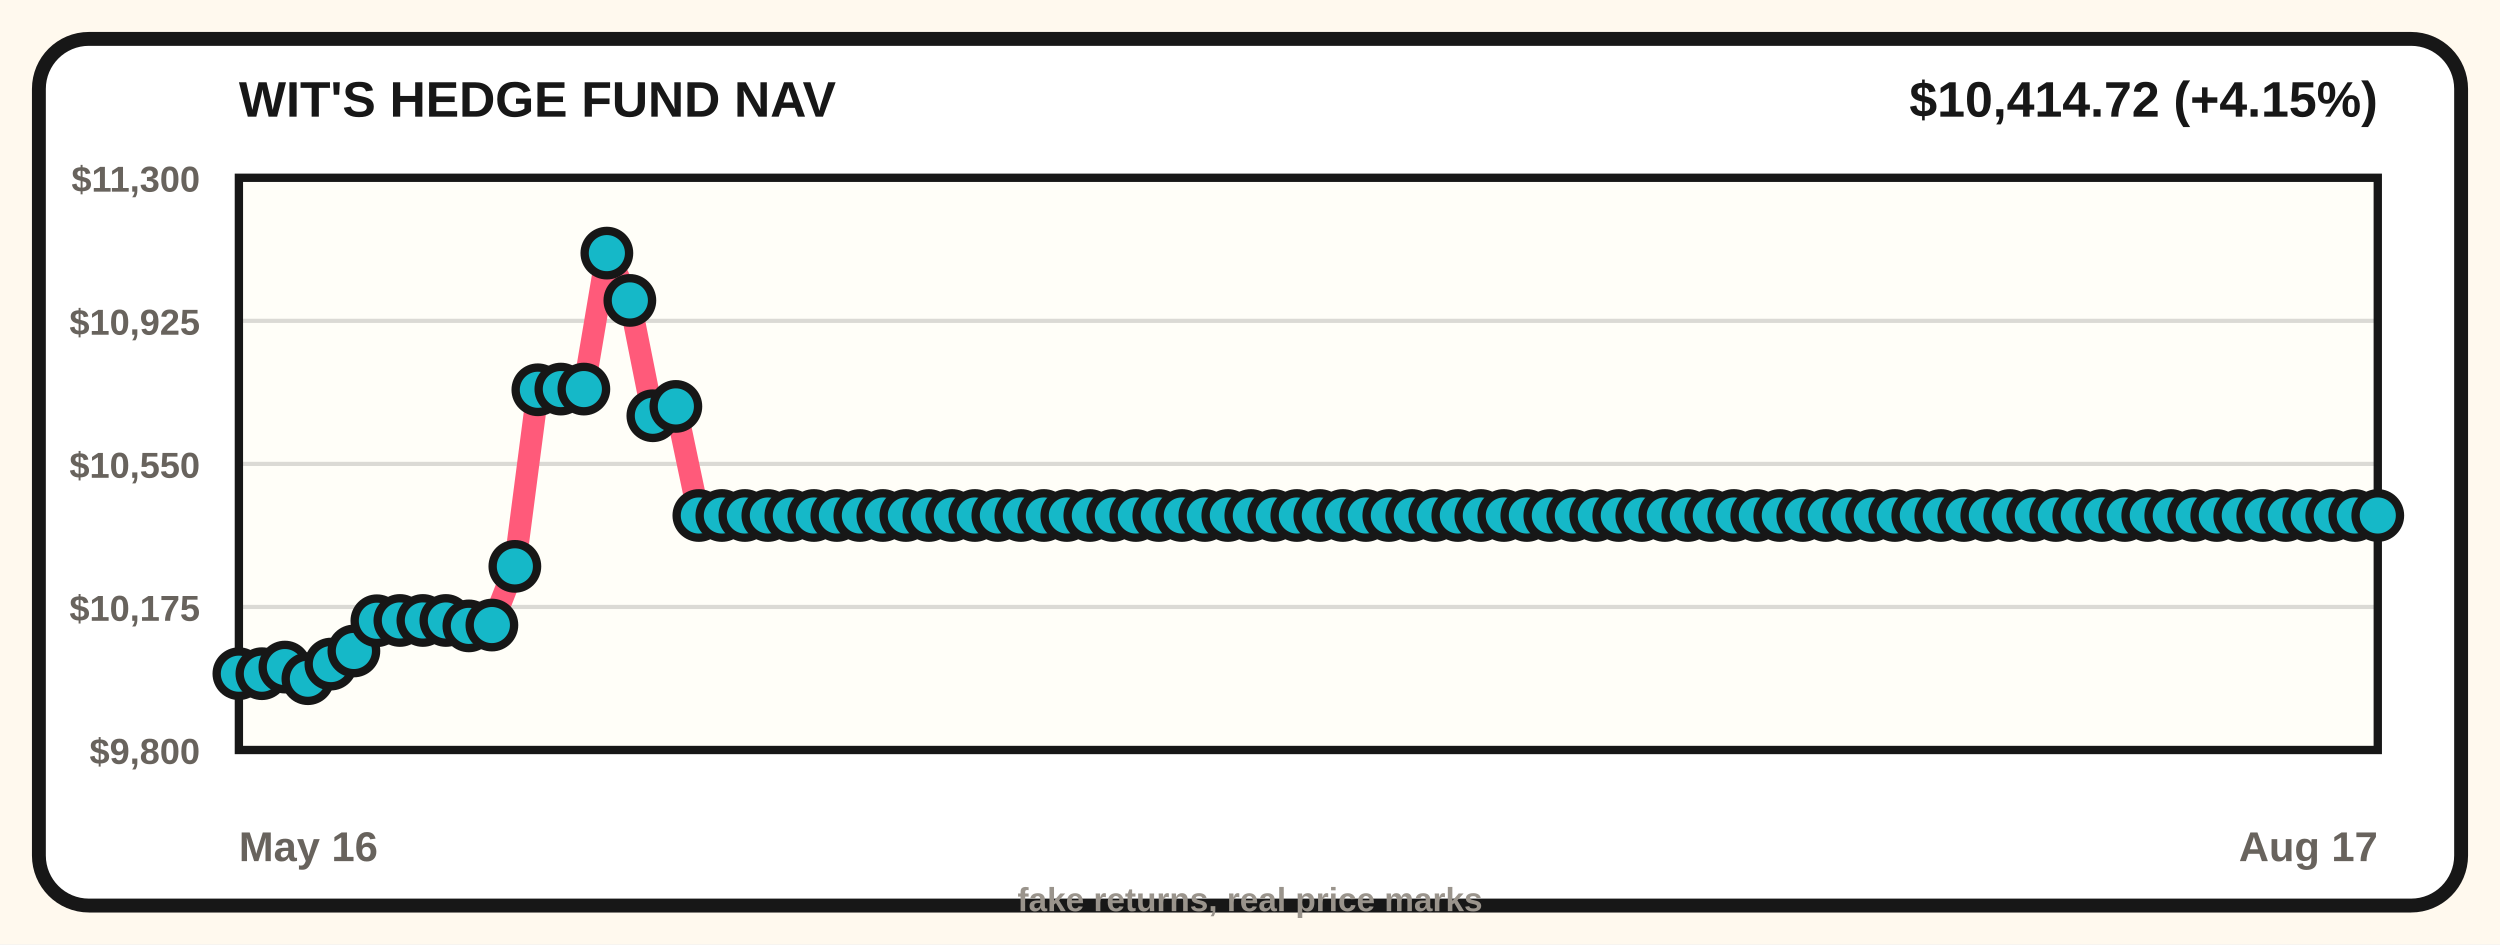
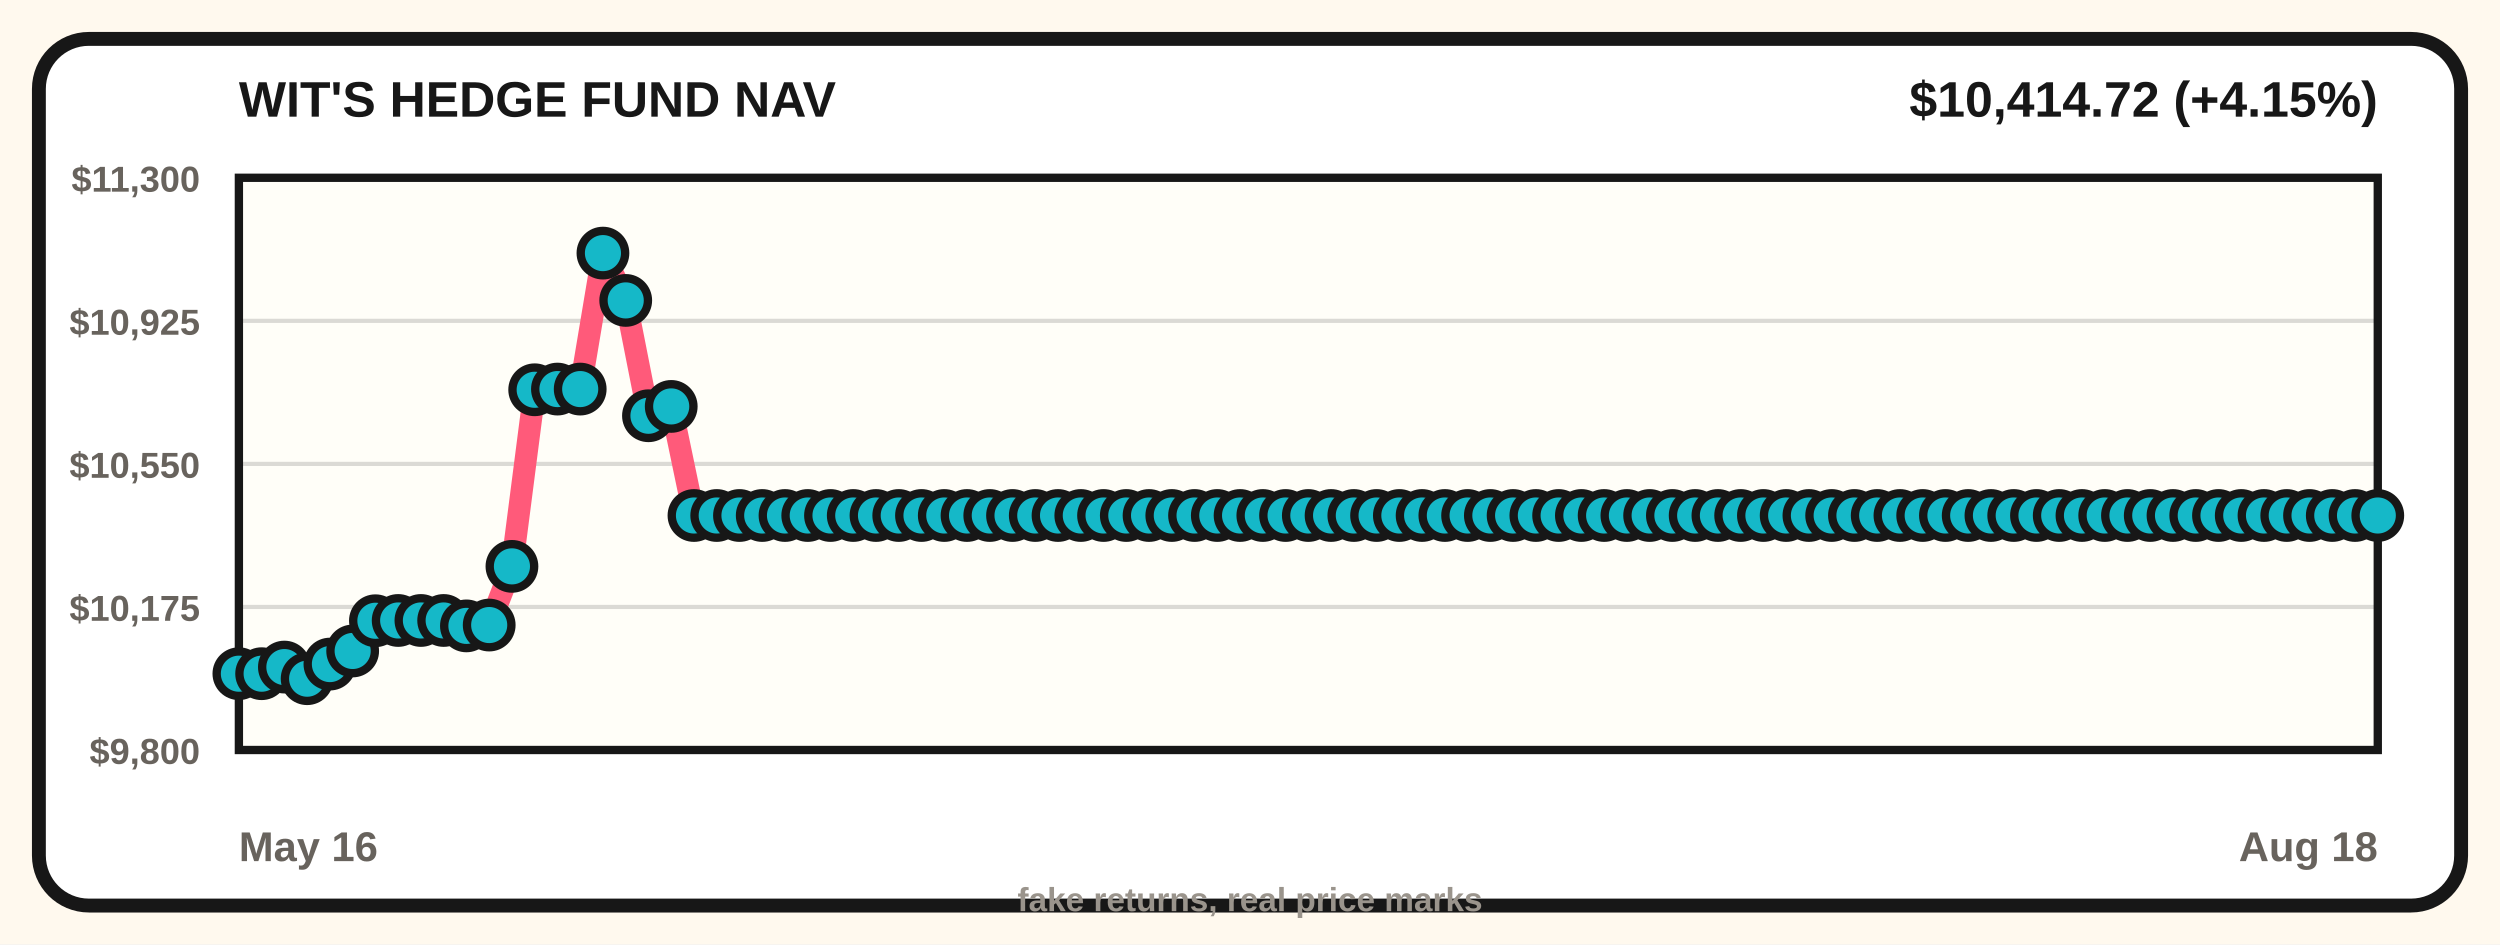
<svg xmlns="http://www.w3.org/2000/svg" width="900" height="340" viewBox="0 0 900 340" role="img" aria-label="Wit's Hedge Fund fake NAV chart">
  <rect width="900" height="340" fill="#fff9ee" />
  <rect x="14" y="14" width="872" height="312" rx="18" fill="#ffffff" stroke="#171717" stroke-width="5" />
  <rect x="86" y="64" width="770" height="206" fill="#fffef8" stroke="#171717" stroke-width="3" />
  <line x1="86" y1="270" x2="856" y2="270" stroke="#171717" stroke-width="1.5" opacity="0.16" />
  <text x="72" y="275" text-anchor="end" font-family="Arial, sans-serif" font-size="13" font-weight="800" fill="#68635d">$9,800</text>
  <line x1="86" y1="218.5" x2="856" y2="218.5" stroke="#171717" stroke-width="1.5" opacity="0.16" />
  <text x="72" y="223.5" text-anchor="end" font-family="Arial, sans-serif" font-size="13" font-weight="800" fill="#68635d">$10,175</text>
  <line x1="86" y1="167" x2="856" y2="167" stroke="#171717" stroke-width="1.5" opacity="0.16" />
  <text x="72" y="172" text-anchor="end" font-family="Arial, sans-serif" font-size="13" font-weight="800" fill="#68635d">$10,550</text>
  <line x1="86" y1="115.5" x2="856" y2="115.5" stroke="#171717" stroke-width="1.5" opacity="0.16" />
  <text x="72" y="120.5" text-anchor="end" font-family="Arial, sans-serif" font-size="13" font-weight="800" fill="#68635d">$10,925</text>
  <line x1="86" y1="64" x2="856" y2="64" stroke="#171717" stroke-width="1.5" opacity="0.16" />
  <text x="72" y="69" text-anchor="end" font-family="Arial, sans-serif" font-size="13" font-weight="800" fill="#68635d">$11,300</text>
-   <polyline points="86,242.53 94.28,242.53 102.56,240.15 110.84,244.33 119.12,239.07 127.4,234.35 135.68,223.47 143.96,223.37 152.24,223.37 160.52,223.37 168.8,225.32 177.08,225.02 185.35,203.89 193.63,140.32 201.91,140.07 210.19,140.07 218.47,91.12 226.75,108.15 235.03,149.67 243.31,146.31 251.59,185.58 259.87,185.58 268.15,185.58 276.43,185.58 284.71,185.58 292.99,185.58 301.27,185.58 309.55,185.58 317.83,185.58 326.11,185.58 334.39,185.58 342.67,185.58 350.95,185.58 359.23,185.58 367.51,185.58 375.78,185.58 384.06,185.58 392.34,185.58 400.62,185.58 408.9,185.58 417.18,185.58 425.46,185.58 433.74,185.58 442.02,185.58 450.3,185.58 458.58,185.58 466.86,185.58 475.14,185.58 483.42,185.58 491.7,185.58 499.98,185.58 508.26,185.58 516.54,185.58 524.82,185.58 533.1,185.58 541.38,185.58 549.66,185.58 557.94,185.58 566.22,185.58 574.49,185.58 582.77,185.58 591.05,185.58 599.33,185.58 607.61,185.58 615.89,185.58 624.17,185.58 632.45,185.58 640.73,185.58 649.01,185.58 657.29,185.58 665.57,185.58 673.85,185.58 682.13,185.58 690.41,185.58 698.69,185.58 706.97,185.58 715.25,185.58 723.53,185.58 731.81,185.58 740.09,185.58 748.37,185.58 756.65,185.58 764.92,185.58 773.2,185.58 781.48,185.58 789.76,185.58 798.04,185.58 806.32,185.58 814.6,185.58 822.88,185.58 831.16,185.58 839.44,185.58 847.72,185.58 856,185.58" fill="none" stroke="#ff5a7a" stroke-width="8" stroke-linecap="round" stroke-linejoin="round" />
+   <polyline points="86,242.53 94.19,242.53 102.38,240.15 110.57,244.33 118.77,239.07 126.96,234.35 135.15,223.47 143.34,223.37 151.53,223.37 159.72,223.37 167.91,225.32 176.11,225.02 184.3,203.89 192.49,140.32 200.68,140.07 208.87,140.07 217.06,91.12 225.26,108.15 233.45,149.67 241.64,146.31 249.83,185.58 258.02,185.58 266.21,185.58 274.4,185.58 282.6,185.58 290.79,185.58 298.98,185.58 307.17,185.58 315.36,185.58 323.55,185.58 331.74,185.58 339.94,185.58 348.13,185.58 356.32,185.58 364.51,185.58 372.7,185.58 380.89,185.58 389.09,185.58 397.28,185.58 405.47,185.58 413.66,185.58 421.85,185.58 430.04,185.58 438.23,185.58 446.43,185.58 454.62,185.58 462.81,185.58 471,185.58 479.19,185.58 487.38,185.58 495.57,185.58 503.77,185.58 511.96,185.58 520.15,185.58 528.34,185.58 536.53,185.58 544.72,185.58 552.91,185.58 561.11,185.58 569.3,185.58 577.49,185.58 585.68,185.58 593.87,185.58 602.06,185.58 610.26,185.58 618.45,185.58 626.64,185.58 634.83,185.58 643.02,185.58 651.21,185.58 659.4,185.58 667.6,185.58 675.79,185.58 683.98,185.58 692.17,185.58 700.36,185.58 708.55,185.58 716.74,185.58 724.94,185.58 733.13,185.58 741.32,185.58 749.51,185.58 757.7,185.58 765.89,185.58 774.09,185.58 782.28,185.58 790.47,185.58 798.66,185.58 806.85,185.58 815.04,185.58 823.23,185.58 831.43,185.58 839.62,185.58 847.81,185.58 856,185.58" fill="none" stroke="#ff5a7a" stroke-width="8" stroke-linecap="round" stroke-linejoin="round" />
  <circle cx="86" cy="242.53" r="8" fill="#15b8c8" stroke="#171717" stroke-width="3" />
-   <circle cx="94.28" cy="242.53" r="8" fill="#15b8c8" stroke="#171717" stroke-width="3" />
-   <circle cx="102.56" cy="240.15" r="8" fill="#15b8c8" stroke="#171717" stroke-width="3" />
-   <circle cx="110.84" cy="244.33" r="8" fill="#15b8c8" stroke="#171717" stroke-width="3" />
-   <circle cx="119.12" cy="239.07" r="8" fill="#15b8c8" stroke="#171717" stroke-width="3" />
-   <circle cx="127.4" cy="234.35" r="8" fill="#15b8c8" stroke="#171717" stroke-width="3" />
-   <circle cx="135.68" cy="223.47" r="8" fill="#15b8c8" stroke="#171717" stroke-width="3" />
-   <circle cx="143.96" cy="223.37" r="8" fill="#15b8c8" stroke="#171717" stroke-width="3" />
-   <circle cx="152.24" cy="223.37" r="8" fill="#15b8c8" stroke="#171717" stroke-width="3" />
-   <circle cx="160.52" cy="223.37" r="8" fill="#15b8c8" stroke="#171717" stroke-width="3" />
-   <circle cx="168.8" cy="225.32" r="8" fill="#15b8c8" stroke="#171717" stroke-width="3" />
-   <circle cx="177.08" cy="225.02" r="8" fill="#15b8c8" stroke="#171717" stroke-width="3" />
-   <circle cx="185.35" cy="203.89" r="8" fill="#15b8c8" stroke="#171717" stroke-width="3" />
-   <circle cx="193.63" cy="140.32" r="8" fill="#15b8c8" stroke="#171717" stroke-width="3" />
-   <circle cx="201.91" cy="140.07" r="8" fill="#15b8c8" stroke="#171717" stroke-width="3" />
-   <circle cx="210.19" cy="140.07" r="8" fill="#15b8c8" stroke="#171717" stroke-width="3" />
-   <circle cx="218.47" cy="91.12" r="8" fill="#15b8c8" stroke="#171717" stroke-width="3" />
-   <circle cx="226.75" cy="108.15" r="8" fill="#15b8c8" stroke="#171717" stroke-width="3" />
-   <circle cx="235.03" cy="149.67" r="8" fill="#15b8c8" stroke="#171717" stroke-width="3" />
-   <circle cx="243.31" cy="146.31" r="8" fill="#15b8c8" stroke="#171717" stroke-width="3" />
-   <circle cx="251.59" cy="185.58" r="8" fill="#15b8c8" stroke="#171717" stroke-width="3" />
-   <circle cx="259.87" cy="185.58" r="8" fill="#15b8c8" stroke="#171717" stroke-width="3" />
-   <circle cx="268.15" cy="185.58" r="8" fill="#15b8c8" stroke="#171717" stroke-width="3" />
-   <circle cx="276.43" cy="185.58" r="8" fill="#15b8c8" stroke="#171717" stroke-width="3" />
-   <circle cx="284.71" cy="185.58" r="8" fill="#15b8c8" stroke="#171717" stroke-width="3" />
-   <circle cx="292.99" cy="185.58" r="8" fill="#15b8c8" stroke="#171717" stroke-width="3" />
-   <circle cx="301.27" cy="185.58" r="8" fill="#15b8c8" stroke="#171717" stroke-width="3" />
-   <circle cx="309.55" cy="185.58" r="8" fill="#15b8c8" stroke="#171717" stroke-width="3" />
-   <circle cx="317.83" cy="185.58" r="8" fill="#15b8c8" stroke="#171717" stroke-width="3" />
-   <circle cx="326.11" cy="185.58" r="8" fill="#15b8c8" stroke="#171717" stroke-width="3" />
-   <circle cx="334.39" cy="185.58" r="8" fill="#15b8c8" stroke="#171717" stroke-width="3" />
-   <circle cx="342.67" cy="185.58" r="8" fill="#15b8c8" stroke="#171717" stroke-width="3" />
-   <circle cx="350.95" cy="185.58" r="8" fill="#15b8c8" stroke="#171717" stroke-width="3" />
-   <circle cx="359.23" cy="185.58" r="8" fill="#15b8c8" stroke="#171717" stroke-width="3" />
-   <circle cx="367.51" cy="185.58" r="8" fill="#15b8c8" stroke="#171717" stroke-width="3" />
-   <circle cx="375.78" cy="185.58" r="8" fill="#15b8c8" stroke="#171717" stroke-width="3" />
-   <circle cx="384.06" cy="185.58" r="8" fill="#15b8c8" stroke="#171717" stroke-width="3" />
-   <circle cx="392.34" cy="185.58" r="8" fill="#15b8c8" stroke="#171717" stroke-width="3" />
-   <circle cx="400.62" cy="185.58" r="8" fill="#15b8c8" stroke="#171717" stroke-width="3" />
-   <circle cx="408.9" cy="185.58" r="8" fill="#15b8c8" stroke="#171717" stroke-width="3" />
-   <circle cx="417.18" cy="185.58" r="8" fill="#15b8c8" stroke="#171717" stroke-width="3" />
-   <circle cx="425.46" cy="185.58" r="8" fill="#15b8c8" stroke="#171717" stroke-width="3" />
-   <circle cx="433.74" cy="185.58" r="8" fill="#15b8c8" stroke="#171717" stroke-width="3" />
-   <circle cx="442.02" cy="185.58" r="8" fill="#15b8c8" stroke="#171717" stroke-width="3" />
-   <circle cx="450.3" cy="185.58" r="8" fill="#15b8c8" stroke="#171717" stroke-width="3" />
-   <circle cx="458.58" cy="185.58" r="8" fill="#15b8c8" stroke="#171717" stroke-width="3" />
-   <circle cx="466.86" cy="185.58" r="8" fill="#15b8c8" stroke="#171717" stroke-width="3" />
-   <circle cx="475.14" cy="185.58" r="8" fill="#15b8c8" stroke="#171717" stroke-width="3" />
-   <circle cx="483.42" cy="185.58" r="8" fill="#15b8c8" stroke="#171717" stroke-width="3" />
-   <circle cx="491.7" cy="185.58" r="8" fill="#15b8c8" stroke="#171717" stroke-width="3" />
-   <circle cx="499.98" cy="185.58" r="8" fill="#15b8c8" stroke="#171717" stroke-width="3" />
-   <circle cx="508.26" cy="185.58" r="8" fill="#15b8c8" stroke="#171717" stroke-width="3" />
-   <circle cx="516.54" cy="185.58" r="8" fill="#15b8c8" stroke="#171717" stroke-width="3" />
-   <circle cx="524.82" cy="185.58" r="8" fill="#15b8c8" stroke="#171717" stroke-width="3" />
-   <circle cx="533.1" cy="185.58" r="8" fill="#15b8c8" stroke="#171717" stroke-width="3" />
-   <circle cx="541.38" cy="185.58" r="8" fill="#15b8c8" stroke="#171717" stroke-width="3" />
-   <circle cx="549.66" cy="185.58" r="8" fill="#15b8c8" stroke="#171717" stroke-width="3" />
-   <circle cx="557.94" cy="185.58" r="8" fill="#15b8c8" stroke="#171717" stroke-width="3" />
-   <circle cx="566.22" cy="185.58" r="8" fill="#15b8c8" stroke="#171717" stroke-width="3" />
-   <circle cx="574.49" cy="185.58" r="8" fill="#15b8c8" stroke="#171717" stroke-width="3" />
-   <circle cx="582.77" cy="185.58" r="8" fill="#15b8c8" stroke="#171717" stroke-width="3" />
-   <circle cx="591.05" cy="185.58" r="8" fill="#15b8c8" stroke="#171717" stroke-width="3" />
-   <circle cx="599.33" cy="185.58" r="8" fill="#15b8c8" stroke="#171717" stroke-width="3" />
-   <circle cx="607.61" cy="185.58" r="8" fill="#15b8c8" stroke="#171717" stroke-width="3" />
-   <circle cx="615.89" cy="185.58" r="8" fill="#15b8c8" stroke="#171717" stroke-width="3" />
-   <circle cx="624.17" cy="185.58" r="8" fill="#15b8c8" stroke="#171717" stroke-width="3" />
-   <circle cx="632.45" cy="185.58" r="8" fill="#15b8c8" stroke="#171717" stroke-width="3" />
-   <circle cx="640.73" cy="185.58" r="8" fill="#15b8c8" stroke="#171717" stroke-width="3" />
-   <circle cx="649.01" cy="185.58" r="8" fill="#15b8c8" stroke="#171717" stroke-width="3" />
-   <circle cx="657.29" cy="185.58" r="8" fill="#15b8c8" stroke="#171717" stroke-width="3" />
-   <circle cx="665.57" cy="185.58" r="8" fill="#15b8c8" stroke="#171717" stroke-width="3" />
-   <circle cx="673.85" cy="185.58" r="8" fill="#15b8c8" stroke="#171717" stroke-width="3" />
-   <circle cx="682.13" cy="185.58" r="8" fill="#15b8c8" stroke="#171717" stroke-width="3" />
-   <circle cx="690.41" cy="185.58" r="8" fill="#15b8c8" stroke="#171717" stroke-width="3" />
-   <circle cx="698.69" cy="185.58" r="8" fill="#15b8c8" stroke="#171717" stroke-width="3" />
-   <circle cx="706.97" cy="185.58" r="8" fill="#15b8c8" stroke="#171717" stroke-width="3" />
-   <circle cx="715.25" cy="185.58" r="8" fill="#15b8c8" stroke="#171717" stroke-width="3" />
-   <circle cx="723.53" cy="185.58" r="8" fill="#15b8c8" stroke="#171717" stroke-width="3" />
-   <circle cx="731.81" cy="185.58" r="8" fill="#15b8c8" stroke="#171717" stroke-width="3" />
-   <circle cx="740.09" cy="185.58" r="8" fill="#15b8c8" stroke="#171717" stroke-width="3" />
-   <circle cx="748.37" cy="185.58" r="8" fill="#15b8c8" stroke="#171717" stroke-width="3" />
-   <circle cx="756.65" cy="185.58" r="8" fill="#15b8c8" stroke="#171717" stroke-width="3" />
-   <circle cx="764.92" cy="185.58" r="8" fill="#15b8c8" stroke="#171717" stroke-width="3" />
-   <circle cx="773.2" cy="185.58" r="8" fill="#15b8c8" stroke="#171717" stroke-width="3" />
-   <circle cx="781.48" cy="185.58" r="8" fill="#15b8c8" stroke="#171717" stroke-width="3" />
-   <circle cx="789.76" cy="185.58" r="8" fill="#15b8c8" stroke="#171717" stroke-width="3" />
-   <circle cx="798.04" cy="185.58" r="8" fill="#15b8c8" stroke="#171717" stroke-width="3" />
-   <circle cx="806.32" cy="185.58" r="8" fill="#15b8c8" stroke="#171717" stroke-width="3" />
-   <circle cx="814.6" cy="185.58" r="8" fill="#15b8c8" stroke="#171717" stroke-width="3" />
-   <circle cx="822.88" cy="185.58" r="8" fill="#15b8c8" stroke="#171717" stroke-width="3" />
-   <circle cx="831.16" cy="185.58" r="8" fill="#15b8c8" stroke="#171717" stroke-width="3" />
-   <circle cx="839.44" cy="185.58" r="8" fill="#15b8c8" stroke="#171717" stroke-width="3" />
-   <circle cx="847.72" cy="185.58" r="8" fill="#15b8c8" stroke="#171717" stroke-width="3" />
+   <circle cx="94.19" cy="242.53" r="8" fill="#15b8c8" stroke="#171717" stroke-width="3" />
+   <circle cx="102.38" cy="240.15" r="8" fill="#15b8c8" stroke="#171717" stroke-width="3" />
+   <circle cx="110.57" cy="244.33" r="8" fill="#15b8c8" stroke="#171717" stroke-width="3" />
+   <circle cx="118.77" cy="239.07" r="8" fill="#15b8c8" stroke="#171717" stroke-width="3" />
+   <circle cx="126.96" cy="234.35" r="8" fill="#15b8c8" stroke="#171717" stroke-width="3" />
+   <circle cx="135.15" cy="223.47" r="8" fill="#15b8c8" stroke="#171717" stroke-width="3" />
+   <circle cx="143.34" cy="223.37" r="8" fill="#15b8c8" stroke="#171717" stroke-width="3" />
+   <circle cx="151.53" cy="223.37" r="8" fill="#15b8c8" stroke="#171717" stroke-width="3" />
+   <circle cx="159.72" cy="223.37" r="8" fill="#15b8c8" stroke="#171717" stroke-width="3" />
+   <circle cx="167.91" cy="225.32" r="8" fill="#15b8c8" stroke="#171717" stroke-width="3" />
+   <circle cx="176.11" cy="225.02" r="8" fill="#15b8c8" stroke="#171717" stroke-width="3" />
+   <circle cx="184.3" cy="203.89" r="8" fill="#15b8c8" stroke="#171717" stroke-width="3" />
+   <circle cx="192.49" cy="140.32" r="8" fill="#15b8c8" stroke="#171717" stroke-width="3" />
+   <circle cx="200.68" cy="140.07" r="8" fill="#15b8c8" stroke="#171717" stroke-width="3" />
+   <circle cx="208.87" cy="140.07" r="8" fill="#15b8c8" stroke="#171717" stroke-width="3" />
+   <circle cx="217.06" cy="91.12" r="8" fill="#15b8c8" stroke="#171717" stroke-width="3" />
+   <circle cx="225.26" cy="108.15" r="8" fill="#15b8c8" stroke="#171717" stroke-width="3" />
+   <circle cx="233.45" cy="149.67" r="8" fill="#15b8c8" stroke="#171717" stroke-width="3" />
+   <circle cx="241.64" cy="146.31" r="8" fill="#15b8c8" stroke="#171717" stroke-width="3" />
+   <circle cx="249.83" cy="185.58" r="8" fill="#15b8c8" stroke="#171717" stroke-width="3" />
+   <circle cx="258.02" cy="185.58" r="8" fill="#15b8c8" stroke="#171717" stroke-width="3" />
+   <circle cx="266.21" cy="185.58" r="8" fill="#15b8c8" stroke="#171717" stroke-width="3" />
+   <circle cx="274.4" cy="185.58" r="8" fill="#15b8c8" stroke="#171717" stroke-width="3" />
+   <circle cx="282.6" cy="185.58" r="8" fill="#15b8c8" stroke="#171717" stroke-width="3" />
+   <circle cx="290.79" cy="185.58" r="8" fill="#15b8c8" stroke="#171717" stroke-width="3" />
+   <circle cx="298.98" cy="185.58" r="8" fill="#15b8c8" stroke="#171717" stroke-width="3" />
+   <circle cx="307.17" cy="185.58" r="8" fill="#15b8c8" stroke="#171717" stroke-width="3" />
+   <circle cx="315.36" cy="185.58" r="8" fill="#15b8c8" stroke="#171717" stroke-width="3" />
+   <circle cx="323.55" cy="185.58" r="8" fill="#15b8c8" stroke="#171717" stroke-width="3" />
+   <circle cx="331.74" cy="185.58" r="8" fill="#15b8c8" stroke="#171717" stroke-width="3" />
+   <circle cx="339.94" cy="185.58" r="8" fill="#15b8c8" stroke="#171717" stroke-width="3" />
+   <circle cx="348.13" cy="185.58" r="8" fill="#15b8c8" stroke="#171717" stroke-width="3" />
+   <circle cx="356.32" cy="185.58" r="8" fill="#15b8c8" stroke="#171717" stroke-width="3" />
+   <circle cx="364.51" cy="185.58" r="8" fill="#15b8c8" stroke="#171717" stroke-width="3" />
+   <circle cx="372.7" cy="185.58" r="8" fill="#15b8c8" stroke="#171717" stroke-width="3" />
+   <circle cx="380.89" cy="185.58" r="8" fill="#15b8c8" stroke="#171717" stroke-width="3" />
+   <circle cx="389.09" cy="185.58" r="8" fill="#15b8c8" stroke="#171717" stroke-width="3" />
+   <circle cx="397.28" cy="185.58" r="8" fill="#15b8c8" stroke="#171717" stroke-width="3" />
+   <circle cx="405.47" cy="185.58" r="8" fill="#15b8c8" stroke="#171717" stroke-width="3" />
+   <circle cx="413.66" cy="185.58" r="8" fill="#15b8c8" stroke="#171717" stroke-width="3" />
+   <circle cx="421.85" cy="185.58" r="8" fill="#15b8c8" stroke="#171717" stroke-width="3" />
+   <circle cx="430.04" cy="185.58" r="8" fill="#15b8c8" stroke="#171717" stroke-width="3" />
+   <circle cx="438.23" cy="185.58" r="8" fill="#15b8c8" stroke="#171717" stroke-width="3" />
+   <circle cx="446.43" cy="185.58" r="8" fill="#15b8c8" stroke="#171717" stroke-width="3" />
+   <circle cx="454.62" cy="185.58" r="8" fill="#15b8c8" stroke="#171717" stroke-width="3" />
+   <circle cx="462.81" cy="185.58" r="8" fill="#15b8c8" stroke="#171717" stroke-width="3" />
+   <circle cx="471" cy="185.58" r="8" fill="#15b8c8" stroke="#171717" stroke-width="3" />
+   <circle cx="479.19" cy="185.58" r="8" fill="#15b8c8" stroke="#171717" stroke-width="3" />
+   <circle cx="487.38" cy="185.58" r="8" fill="#15b8c8" stroke="#171717" stroke-width="3" />
+   <circle cx="495.57" cy="185.58" r="8" fill="#15b8c8" stroke="#171717" stroke-width="3" />
+   <circle cx="503.77" cy="185.58" r="8" fill="#15b8c8" stroke="#171717" stroke-width="3" />
+   <circle cx="511.96" cy="185.58" r="8" fill="#15b8c8" stroke="#171717" stroke-width="3" />
+   <circle cx="520.15" cy="185.58" r="8" fill="#15b8c8" stroke="#171717" stroke-width="3" />
+   <circle cx="528.34" cy="185.58" r="8" fill="#15b8c8" stroke="#171717" stroke-width="3" />
+   <circle cx="536.53" cy="185.58" r="8" fill="#15b8c8" stroke="#171717" stroke-width="3" />
+   <circle cx="544.72" cy="185.58" r="8" fill="#15b8c8" stroke="#171717" stroke-width="3" />
+   <circle cx="552.91" cy="185.58" r="8" fill="#15b8c8" stroke="#171717" stroke-width="3" />
+   <circle cx="561.11" cy="185.58" r="8" fill="#15b8c8" stroke="#171717" stroke-width="3" />
+   <circle cx="569.3" cy="185.58" r="8" fill="#15b8c8" stroke="#171717" stroke-width="3" />
+   <circle cx="577.49" cy="185.58" r="8" fill="#15b8c8" stroke="#171717" stroke-width="3" />
+   <circle cx="585.68" cy="185.58" r="8" fill="#15b8c8" stroke="#171717" stroke-width="3" />
+   <circle cx="593.87" cy="185.58" r="8" fill="#15b8c8" stroke="#171717" stroke-width="3" />
+   <circle cx="602.06" cy="185.58" r="8" fill="#15b8c8" stroke="#171717" stroke-width="3" />
+   <circle cx="610.26" cy="185.58" r="8" fill="#15b8c8" stroke="#171717" stroke-width="3" />
+   <circle cx="618.45" cy="185.58" r="8" fill="#15b8c8" stroke="#171717" stroke-width="3" />
+   <circle cx="626.64" cy="185.58" r="8" fill="#15b8c8" stroke="#171717" stroke-width="3" />
+   <circle cx="634.83" cy="185.58" r="8" fill="#15b8c8" stroke="#171717" stroke-width="3" />
+   <circle cx="643.02" cy="185.58" r="8" fill="#15b8c8" stroke="#171717" stroke-width="3" />
+   <circle cx="651.21" cy="185.58" r="8" fill="#15b8c8" stroke="#171717" stroke-width="3" />
+   <circle cx="659.4" cy="185.58" r="8" fill="#15b8c8" stroke="#171717" stroke-width="3" />
+   <circle cx="667.6" cy="185.58" r="8" fill="#15b8c8" stroke="#171717" stroke-width="3" />
+   <circle cx="675.79" cy="185.58" r="8" fill="#15b8c8" stroke="#171717" stroke-width="3" />
+   <circle cx="683.98" cy="185.58" r="8" fill="#15b8c8" stroke="#171717" stroke-width="3" />
+   <circle cx="692.17" cy="185.58" r="8" fill="#15b8c8" stroke="#171717" stroke-width="3" />
+   <circle cx="700.36" cy="185.58" r="8" fill="#15b8c8" stroke="#171717" stroke-width="3" />
+   <circle cx="708.55" cy="185.58" r="8" fill="#15b8c8" stroke="#171717" stroke-width="3" />
+   <circle cx="716.74" cy="185.58" r="8" fill="#15b8c8" stroke="#171717" stroke-width="3" />
+   <circle cx="724.94" cy="185.58" r="8" fill="#15b8c8" stroke="#171717" stroke-width="3" />
+   <circle cx="733.13" cy="185.58" r="8" fill="#15b8c8" stroke="#171717" stroke-width="3" />
+   <circle cx="741.32" cy="185.58" r="8" fill="#15b8c8" stroke="#171717" stroke-width="3" />
+   <circle cx="749.51" cy="185.58" r="8" fill="#15b8c8" stroke="#171717" stroke-width="3" />
+   <circle cx="757.7" cy="185.58" r="8" fill="#15b8c8" stroke="#171717" stroke-width="3" />
+   <circle cx="765.89" cy="185.58" r="8" fill="#15b8c8" stroke="#171717" stroke-width="3" />
+   <circle cx="774.09" cy="185.58" r="8" fill="#15b8c8" stroke="#171717" stroke-width="3" />
+   <circle cx="782.28" cy="185.58" r="8" fill="#15b8c8" stroke="#171717" stroke-width="3" />
+   <circle cx="790.47" cy="185.58" r="8" fill="#15b8c8" stroke="#171717" stroke-width="3" />
+   <circle cx="798.66" cy="185.58" r="8" fill="#15b8c8" stroke="#171717" stroke-width="3" />
+   <circle cx="806.85" cy="185.58" r="8" fill="#15b8c8" stroke="#171717" stroke-width="3" />
+   <circle cx="815.04" cy="185.58" r="8" fill="#15b8c8" stroke="#171717" stroke-width="3" />
+   <circle cx="823.23" cy="185.58" r="8" fill="#15b8c8" stroke="#171717" stroke-width="3" />
+   <circle cx="831.43" cy="185.58" r="8" fill="#15b8c8" stroke="#171717" stroke-width="3" />
+   <circle cx="839.62" cy="185.58" r="8" fill="#15b8c8" stroke="#171717" stroke-width="3" />
+   <circle cx="847.81" cy="185.58" r="8" fill="#15b8c8" stroke="#171717" stroke-width="3" />
  <circle cx="856" cy="185.58" r="8" fill="#15b8c8" stroke="#171717" stroke-width="3" />
  <text x="86" y="42" font-family="Arial, sans-serif" font-size="18" font-weight="900" fill="#171717">WIT'S HEDGE FUND NAV</text>
  <text x="856" y="42" text-anchor="end" font-family="Arial, sans-serif" font-size="18" font-weight="900" fill="#171717">$10,414.72 (+4.15%)</text>
  <text x="86" y="310" text-anchor="start" font-family="Arial, sans-serif" font-size="15" font-weight="900" fill="#68635d">May 16</text>
-   <text x="856" y="310" text-anchor="end" font-family="Arial, sans-serif" font-size="15" font-weight="900" fill="#68635d">Aug 17</text>
+   <text x="856" y="310" text-anchor="end" font-family="Arial, sans-serif" font-size="15" font-weight="900" fill="#68635d">Aug 18</text>
  <text x="450" y="328" text-anchor="middle" font-family="Arial, sans-serif" font-size="12" font-weight="800" fill="#9a948c">fake returns, real price marks</text>
</svg>
